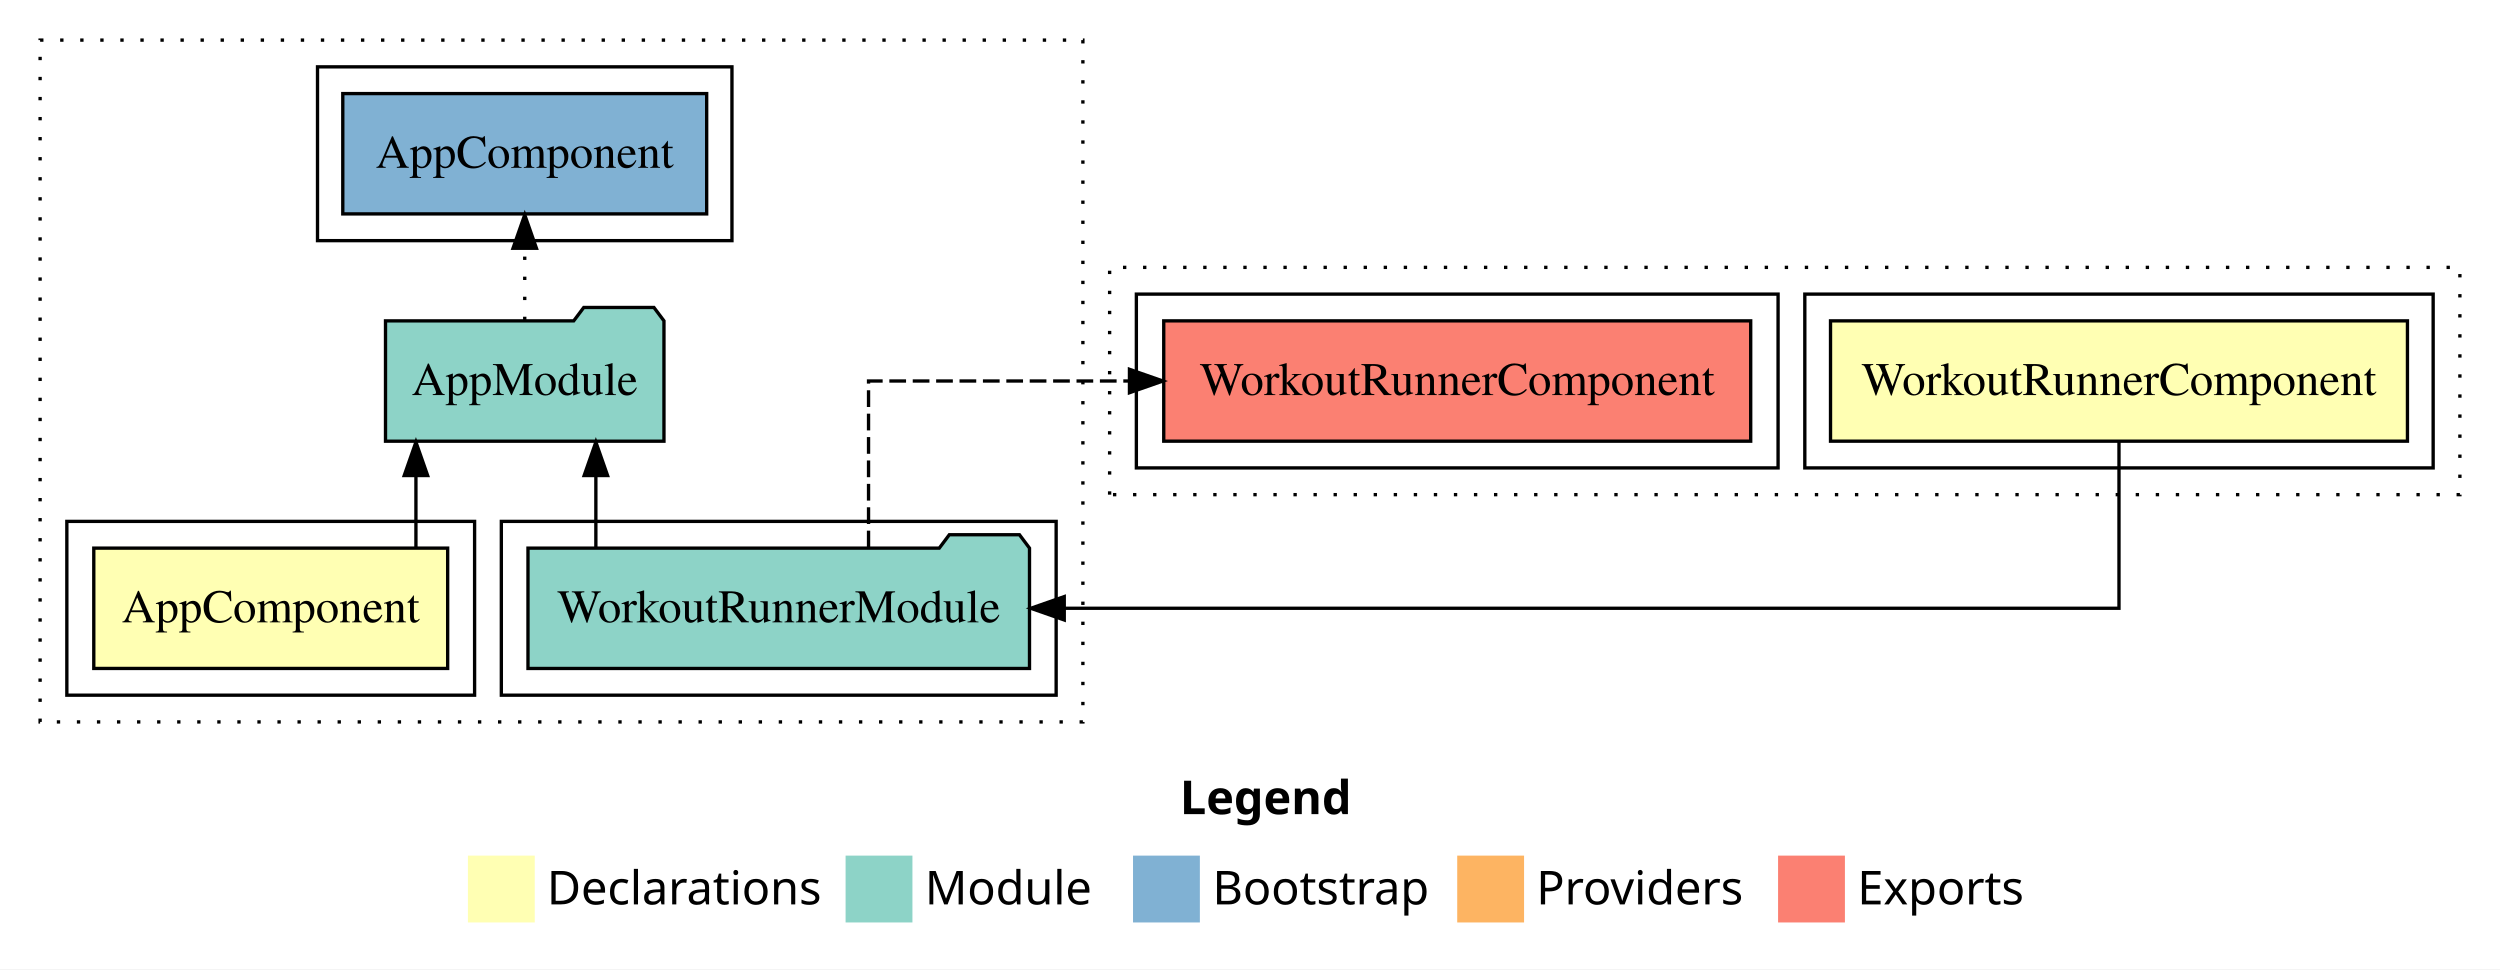
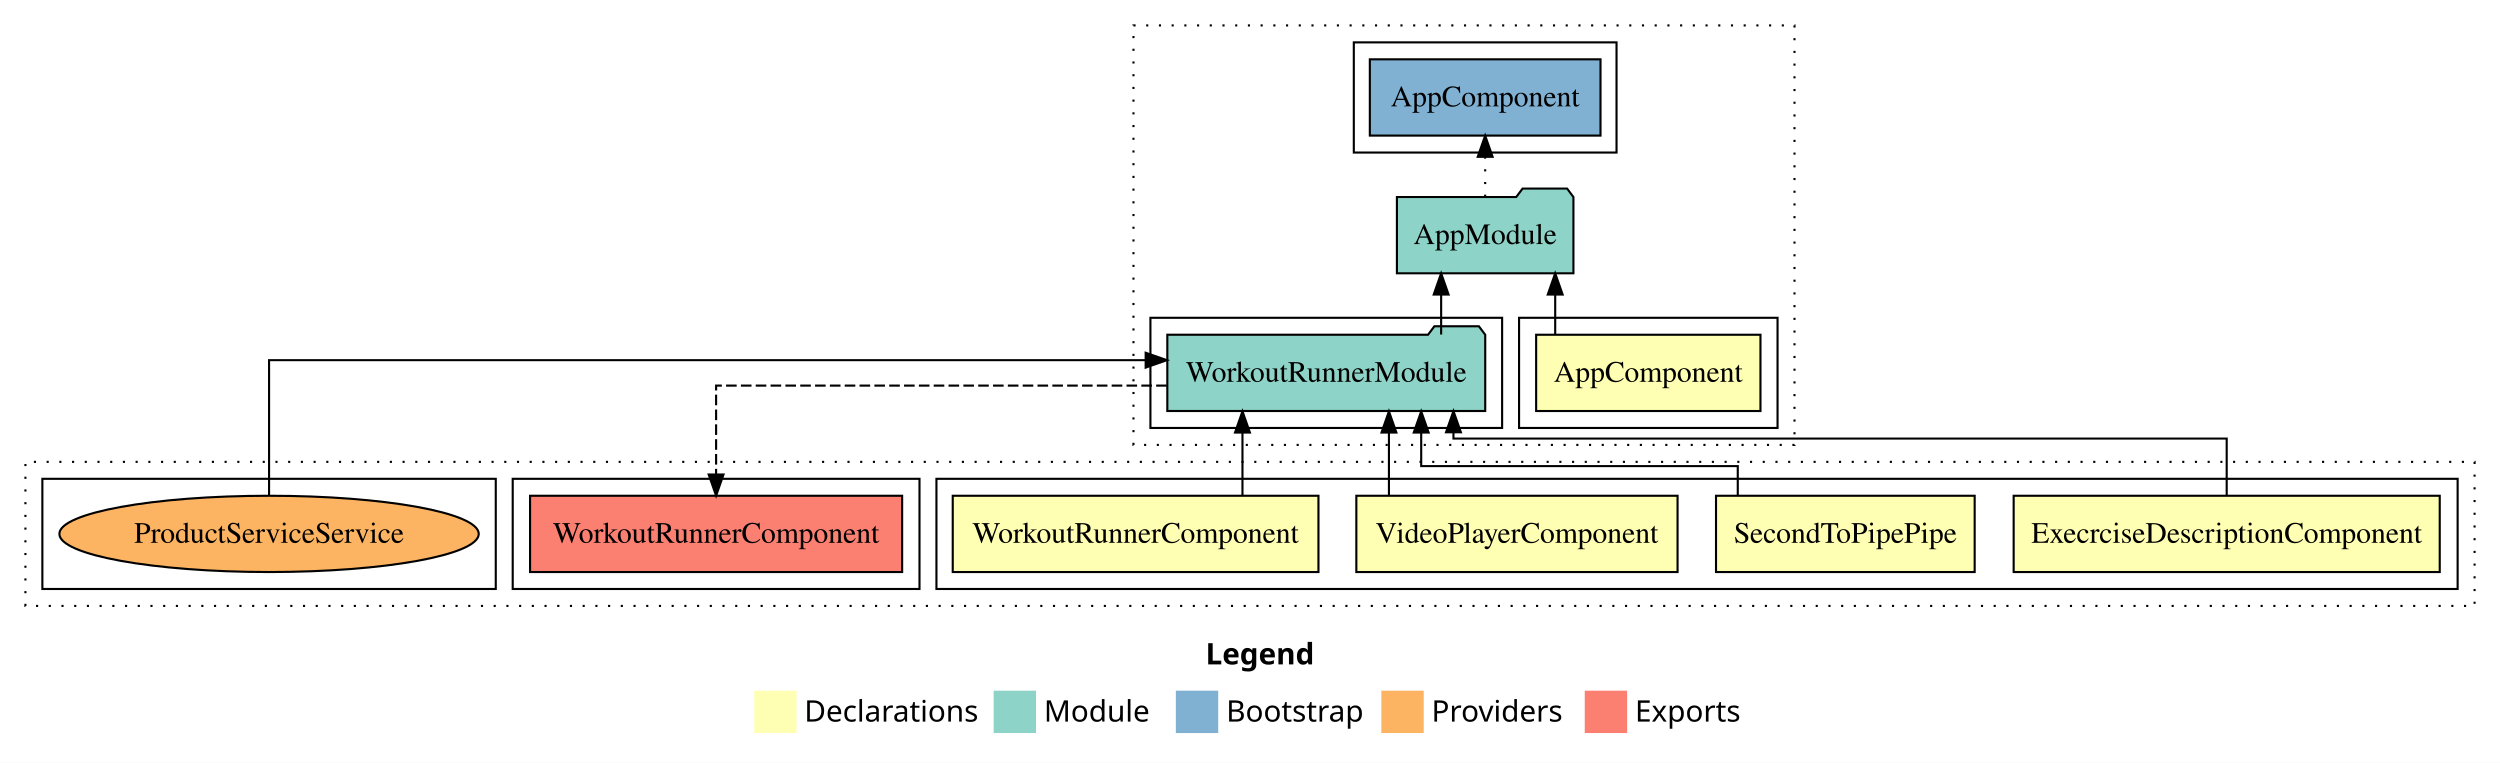
- <svg xmlns="http://www.w3.org/2000/svg" width="748pt" height="290pt" viewBox="0.00 0.00 748.00 290.00">
-   <g id="graph0" class="graph" transform="scale(1 1) rotate(0) translate(4 286)">
-     <polygon fill="#ffffff" stroke="transparent" points="-4,4 -4,-286 744,-286 744,4 -4,4" />
-     <text text-anchor="start" x="349.009" y="-42.4" font-family="sans-serif" font-weight="bold" font-size="14.00" fill="#000000">Legend</text>
-     <polygon fill="#ffffb3" stroke="transparent" points="136,-10 136,-30 156,-30 156,-10 136,-10" />
-     <text text-anchor="start" x="159.629" y="-15.4" font-family="sans-serif" font-size="14.00" fill="#000000">  Declarations</text>
-     <polygon fill="#8dd3c7" stroke="transparent" points="249,-10 249,-30 269,-30 269,-10 249,-10" />
-     <text text-anchor="start" x="272.725" y="-15.4" font-family="sans-serif" font-size="14.00" fill="#000000">  Module</text>
-     <polygon fill="#80b1d3" stroke="transparent" points="335,-10 335,-30 355,-30 355,-10 335,-10" />
-     <text text-anchor="start" x="358.781" y="-15.4" font-family="sans-serif" font-size="14.00" fill="#000000">  Bootstrap</text>
-     <polygon fill="#fdb462" stroke="transparent" points="432,-10 432,-30 452,-30 452,-10 432,-10" />
-     <text text-anchor="start" x="455.673" y="-15.4" font-family="sans-serif" font-size="14.00" fill="#000000">  Providers</text>
-     <polygon fill="#fb8072" stroke="transparent" points="528,-10 528,-30 548,-30 548,-10 528,-10" />
-     <text text-anchor="start" x="551.726" y="-15.4" font-family="sans-serif" font-size="14.00" fill="#000000">  Exports</text>
+ <svg xmlns="http://www.w3.org/2000/svg" width="1180pt" height="360pt" viewBox="0.00 0.00 1180.00 360.00">
+   <g id="graph0" class="graph" transform="scale(1 1) rotate(0) translate(4 356)">
+     <polygon fill="#ffffff" stroke="transparent" points="-4,4 -4,-356 1176,-356 1176,4 -4,4" />
+     <text text-anchor="start" x="565.009" y="-42.4" font-family="sans-serif" font-weight="bold" font-size="14.00" fill="#000000">Legend</text>
+     <polygon fill="#ffffb3" stroke="transparent" points="352,-10 352,-30 372,-30 372,-10 352,-10" />
+     <text text-anchor="start" x="375.629" y="-15.4" font-family="sans-serif" font-size="14.00" fill="#000000">  Declarations</text>
+     <polygon fill="#8dd3c7" stroke="transparent" points="465,-10 465,-30 485,-30 485,-10 465,-10" />
+     <text text-anchor="start" x="488.725" y="-15.4" font-family="sans-serif" font-size="14.00" fill="#000000">  Module</text>
+     <polygon fill="#80b1d3" stroke="transparent" points="551,-10 551,-30 571,-30 571,-10 551,-10" />
+     <text text-anchor="start" x="574.781" y="-15.4" font-family="sans-serif" font-size="14.00" fill="#000000">  Bootstrap</text>
+     <polygon fill="#fdb462" stroke="transparent" points="648,-10 648,-30 668,-30 668,-10 648,-10" />
+     <text text-anchor="start" x="671.673" y="-15.4" font-family="sans-serif" font-size="14.00" fill="#000000">  Providers</text>
+     <polygon fill="#fb8072" stroke="transparent" points="744,-10 744,-30 764,-30 764,-10 744,-10" />
+     <text text-anchor="start" x="767.726" y="-15.4" font-family="sans-serif" font-size="14.00" fill="#000000">  Exports</text>
    <g id="clust1" class="cluster">
-       <polygon fill="none" stroke="#000000" stroke-dasharray="1,5" points="8,-70 8,-274 320,-274 320,-70 8,-70" />
+       <polygon fill="none" stroke="#000000" stroke-dasharray="1,5" points="531,-146 531,-344 843,-344 843,-146 531,-146" />
    </g>
    <g id="clust2" class="cluster">
-       <polygon fill="none" stroke="#000000" points="16,-78 16,-130 138,-130 138,-78 16,-78" />
+       <polygon fill="none" stroke="#000000" points="713,-154 713,-206 835,-206 835,-154 713,-154" />
    </g>
    <g id="clust4" class="cluster">
-       <polygon fill="none" stroke="#000000" points="146,-78 146,-130 312,-130 312,-78 146,-78" />
+       <polygon fill="none" stroke="#000000" points="539,-154 539,-206 705,-206 705,-154 539,-154" />
    </g>
    <g id="clust6" class="cluster">
-       <polygon fill="none" stroke="#000000" points="91,-214 91,-266 215,-266 215,-214 91,-214" />
+       <polygon fill="none" stroke="#000000" points="635,-284 635,-336 759,-336 759,-284 635,-284" />
    </g>
    <g id="clust8" class="cluster">
-       <polygon fill="none" stroke="#000000" stroke-dasharray="1,5" points="328,-138 328,-206 732,-206 732,-138 328,-138" />
+       <polygon fill="none" stroke="#000000" stroke-dasharray="1,5" points="8,-70 8,-138 1164,-138 1164,-70 8,-70" />
    </g>
    <g id="clust9" class="cluster">
-       <polygon fill="none" stroke="#000000" points="536,-146 536,-198 724,-198 724,-146 536,-146" />
+       <polygon fill="none" stroke="#000000" points="438,-78 438,-130 1156,-130 1156,-78 438,-78" />
    </g>
-     <g id="clust12" class="cluster">
-       <polygon fill="none" stroke="#000000" points="336,-146 336,-198 528,-198 528,-146 336,-146" />
+     <g id="clust15" class="cluster">
+       <polygon fill="none" stroke="#000000" points="238,-78 238,-130 430,-130 430,-78 238,-78" />
+     </g>
+     <g id="clust17" class="cluster">
+       <polygon fill="none" stroke="#000000" points="16,-78 16,-130 230,-130 230,-78 16,-78" />
    </g>
    <g id="node1" class="node">
-       <polygon fill="#ffffb3" stroke="#000000" points="129.94,-122 24.06,-122 24.06,-86 129.94,-86 129.94,-122" />
-       <text text-anchor="middle" x="77" y="-99.8" font-family="Times,serif" font-size="14.00" fill="#000000">AppComponent</text>
+       <polygon fill="#ffffb3" stroke="#000000" points="826.94,-198 721.06,-198 721.06,-162 826.94,-162 826.94,-198" />
+       <text text-anchor="middle" x="774" y="-175.8" font-family="Times,serif" font-size="14.00" fill="#000000">AppComponent</text>
    </g>
    <g id="node2" class="node">
-       <polygon fill="#8dd3c7" stroke="#000000" points="194.657,-190 191.657,-194 170.657,-194 167.657,-190 111.343,-190 111.343,-154 194.657,-154 194.657,-190" />
-       <text text-anchor="middle" x="153" y="-167.8" font-family="Times,serif" font-size="14.00" fill="#000000">AppModule</text>
+       <polygon fill="#8dd3c7" stroke="#000000" points="738.657,-263 735.657,-267 714.657,-267 711.657,-263 655.343,-263 655.343,-227 738.657,-227 738.657,-263" />
+       <text text-anchor="middle" x="697" y="-240.8" font-family="Times,serif" font-size="14.00" fill="#000000">AppModule</text>
    </g>
    <g id="edge1" class="edge">
-       <path fill="none" stroke="#000000" d="M120.446,-122.223C120.446,-122.223 120.446,-143.727 120.446,-143.727" />
-       <polygon fill="#000000" stroke="#000000" points="116.946,-143.727 120.446,-153.727 123.946,-143.727 116.946,-143.727" />
+       <path fill="none" stroke="#000000" d="M730.054,-198.106C730.054,-198.106 730.054,-216.991 730.054,-216.991" />
+       <polygon fill="#000000" stroke="#000000" points="726.554,-216.991 730.054,-226.991 733.554,-216.991 726.554,-216.991" />
    </g>
    <g id="node4" class="node">
-       <polygon fill="#80b1d3" stroke="#000000" points="207.439,-258 98.561,-258 98.561,-222 207.439,-222 207.439,-258" />
-       <text text-anchor="middle" x="153" y="-235.8" font-family="Times,serif" font-size="14.00" fill="#000000">AppComponent </text>
+       <polygon fill="#80b1d3" stroke="#000000" points="751.439,-328 642.561,-328 642.561,-292 751.439,-292 751.439,-328" />
+       <text text-anchor="middle" x="697" y="-305.8" font-family="Times,serif" font-size="14.00" fill="#000000">AppComponent </text>
    </g>
    <g id="edge3" class="edge">
-       <path fill="none" stroke="#000000" stroke-dasharray="1,5" d="M153,-190.223C153,-190.223 153,-211.727 153,-211.727" />
-       <polygon fill="#000000" stroke="#000000" points="149.5,-211.727 153,-221.727 156.5,-211.727 149.5,-211.727" />
+       <path fill="none" stroke="#000000" stroke-dasharray="1,5" d="M697,-263.106C697,-263.106 697,-281.991 697,-281.991" />
+       <polygon fill="#000000" stroke="#000000" points="693.5,-281.991 697,-291.991 700.5,-281.991 693.5,-281.991" />
    </g>
    <g id="node3" class="node">
-       <polygon fill="#8dd3c7" stroke="#000000" points="304.028,-122 301.028,-126 280.028,-126 277.028,-122 153.972,-122 153.972,-86 304.028,-86 304.028,-122" />
-       <text text-anchor="middle" x="229" y="-99.8" font-family="Times,serif" font-size="14.00" fill="#000000">WorkoutRunnerModule</text>
+       <polygon fill="#8dd3c7" stroke="#000000" points="697.028,-198 694.028,-202 673.028,-202 670.028,-198 546.972,-198 546.972,-162 697.028,-162 697.028,-198" />
+       <text text-anchor="middle" x="622" y="-175.8" font-family="Times,serif" font-size="14.00" fill="#000000">WorkoutRunnerModule</text>
    </g>
    <g id="edge2" class="edge">
-       <path fill="none" stroke="#000000" d="M174.282,-122.223C174.282,-122.223 174.282,-143.727 174.282,-143.727" />
-       <polygon fill="#000000" stroke="#000000" points="170.782,-143.727 174.282,-153.727 177.782,-143.727 170.782,-143.727" />
+       <path fill="none" stroke="#000000" d="M676.218,-198.106C676.218,-198.106 676.218,-216.991 676.218,-216.991" />
+       <polygon fill="#000000" stroke="#000000" points="672.718,-216.991 676.218,-226.991 679.718,-216.991 672.718,-216.991" />
+     </g>
+     <g id="node9" class="node">
+       <polygon fill="#fb8072" stroke="#000000" points="421.81,-122 246.19,-122 246.19,-86 421.81,-86 421.81,-122" />
+       <text text-anchor="middle" x="334" y="-99.8" font-family="Times,serif" font-size="14.00" fill="#000000">WorkoutRunnerComponent </text>
+     </g>
+     <g id="edge8" class="edge">
+       <path fill="none" stroke="#000000" stroke-dasharray="5,2" d="M546.708,-174C461.376,-174 334,-174 334,-174 334,-174 334,-132.027 334,-132.027" />
+       <polygon fill="#000000" stroke="#000000" points="337.5,-132.027 334,-122.027 330.5,-132.027 337.5,-132.027" />
+     </g>
+     <g id="node5" class="node">
+       <polygon fill="#ffffb3" stroke="#000000" points="1147.552,-122 946.448,-122 946.448,-86 1147.552,-86 1147.552,-122" />
+       <text text-anchor="middle" x="1047" y="-99.8" font-family="Times,serif" font-size="14.00" fill="#000000">ExecrciseDescriptionComponent</text>
+     </g>
+     <g id="edge4" class="edge">
+       <path fill="none" stroke="#000000" d="M1047,-122.044C1047,-134.563 1047,-149 1047,-149 1047,-149 682.034,-149 682.034,-149 682.034,-149 682.034,-151.967 682.034,-151.967" />
+       <polygon fill="#000000" stroke="#000000" points="678.534,-151.967 682.034,-161.967 685.534,-151.967 678.534,-151.967" />
    </g>
    <g id="node6" class="node">
-       <polygon fill="#fb8072" stroke="#000000" points="519.81,-190 344.19,-190 344.19,-154 519.81,-154 519.81,-190" />
-       <text text-anchor="middle" x="432" y="-167.8" font-family="Times,serif" font-size="14.00" fill="#000000">WorkoutRunnerComponent </text>
+       <polygon fill="#ffffb3" stroke="#000000" points="928.041,-122 805.959,-122 805.959,-86 928.041,-86 928.041,-122" />
+       <text text-anchor="middle" x="867" y="-99.8" font-family="Times,serif" font-size="14.00" fill="#000000">SecondToPipePipe</text>
    </g>
    <g id="edge5" class="edge">
-       <path fill="none" stroke="#000000" stroke-dasharray="5,2" d="M255.867,-122.223C255.867,-142.365 255.867,-172 255.867,-172 255.867,-172 333.933,-172 333.933,-172" />
-       <polygon fill="#000000" stroke="#000000" points="333.933,-175.5 343.933,-172 333.933,-168.5 333.933,-175.5" />
+       <path fill="none" stroke="#000000" d="M816.225,-122.243C816.225,-129.43 816.225,-136 816.225,-136 816.225,-136 666.805,-136 666.805,-136 666.805,-136 666.805,-151.85 666.805,-151.85" />
+       <polygon fill="#000000" stroke="#000000" points="663.305,-151.849 666.805,-161.85 670.305,-151.85 663.305,-151.849" />
    </g>
-     <g id="node5" class="node">
-       <polygon fill="#ffffb3" stroke="#000000" points="716.31,-190 543.69,-190 543.69,-154 716.31,-154 716.31,-190" />
-       <text text-anchor="middle" x="630" y="-167.8" font-family="Times,serif" font-size="14.00" fill="#000000">WorkoutRunnerComponent</text>
+     <g id="node7" class="node">
+       <polygon fill="#ffffb3" stroke="#000000" points="787.808,-122 636.192,-122 636.192,-86 787.808,-86 787.808,-122" />
+       <text text-anchor="middle" x="712" y="-99.8" font-family="Times,serif" font-size="14.00" fill="#000000">VideoPlayerComponent</text>
    </g>
-     <g id="edge4" class="edge">
-       <path fill="none" stroke="#000000" d="M630,-153.777C630,-133.635 630,-104 630,-104 630,-104 314.425,-104 314.425,-104" />
-       <polygon fill="#000000" stroke="#000000" points="314.425,-100.5 304.425,-104 314.425,-107.5 314.425,-100.5" />
+     <g id="edge6" class="edge">
+       <path fill="none" stroke="#000000" d="M651.576,-122.011C651.576,-122.011 651.576,-151.855 651.576,-151.855" />
+       <polygon fill="#000000" stroke="#000000" points="648.076,-151.855 651.576,-161.855 655.076,-151.855 648.076,-151.855" />
+     </g>
+     <g id="node8" class="node">
+       <polygon fill="#ffffb3" stroke="#000000" points="618.31,-122 445.69,-122 445.69,-86 618.31,-86 618.31,-122" />
+       <text text-anchor="middle" x="532" y="-99.8" font-family="Times,serif" font-size="14.00" fill="#000000">WorkoutRunnerComponent</text>
+     </g>
+     <g id="edge7" class="edge">
+       <path fill="none" stroke="#000000" d="M582.446,-122.011C582.446,-122.011 582.446,-151.855 582.446,-151.855" />
+       <polygon fill="#000000" stroke="#000000" points="578.946,-151.855 582.446,-161.855 585.946,-151.855 578.946,-151.855" />
+     </g>
+     <g id="node10" class="node">
+       <ellipse fill="#fdb462" stroke="#000000" cx="123" cy="-104" rx="98.972" ry="18" />
+       <text text-anchor="middle" x="123" y="-99.8" font-family="Times,serif" font-size="14.00" fill="#000000">ProductServiceService</text>
+     </g>
+     <g id="edge9" class="edge">
+       <path fill="none" stroke="#000000" d="M123,-122.198C123,-146.356 123,-186 123,-186 123,-186 536.754,-186 536.754,-186" />
+       <polygon fill="#000000" stroke="#000000" points="536.754,-189.5 546.754,-186 536.754,-182.5 536.754,-189.5" />
    </g>
  </g>
</svg>
